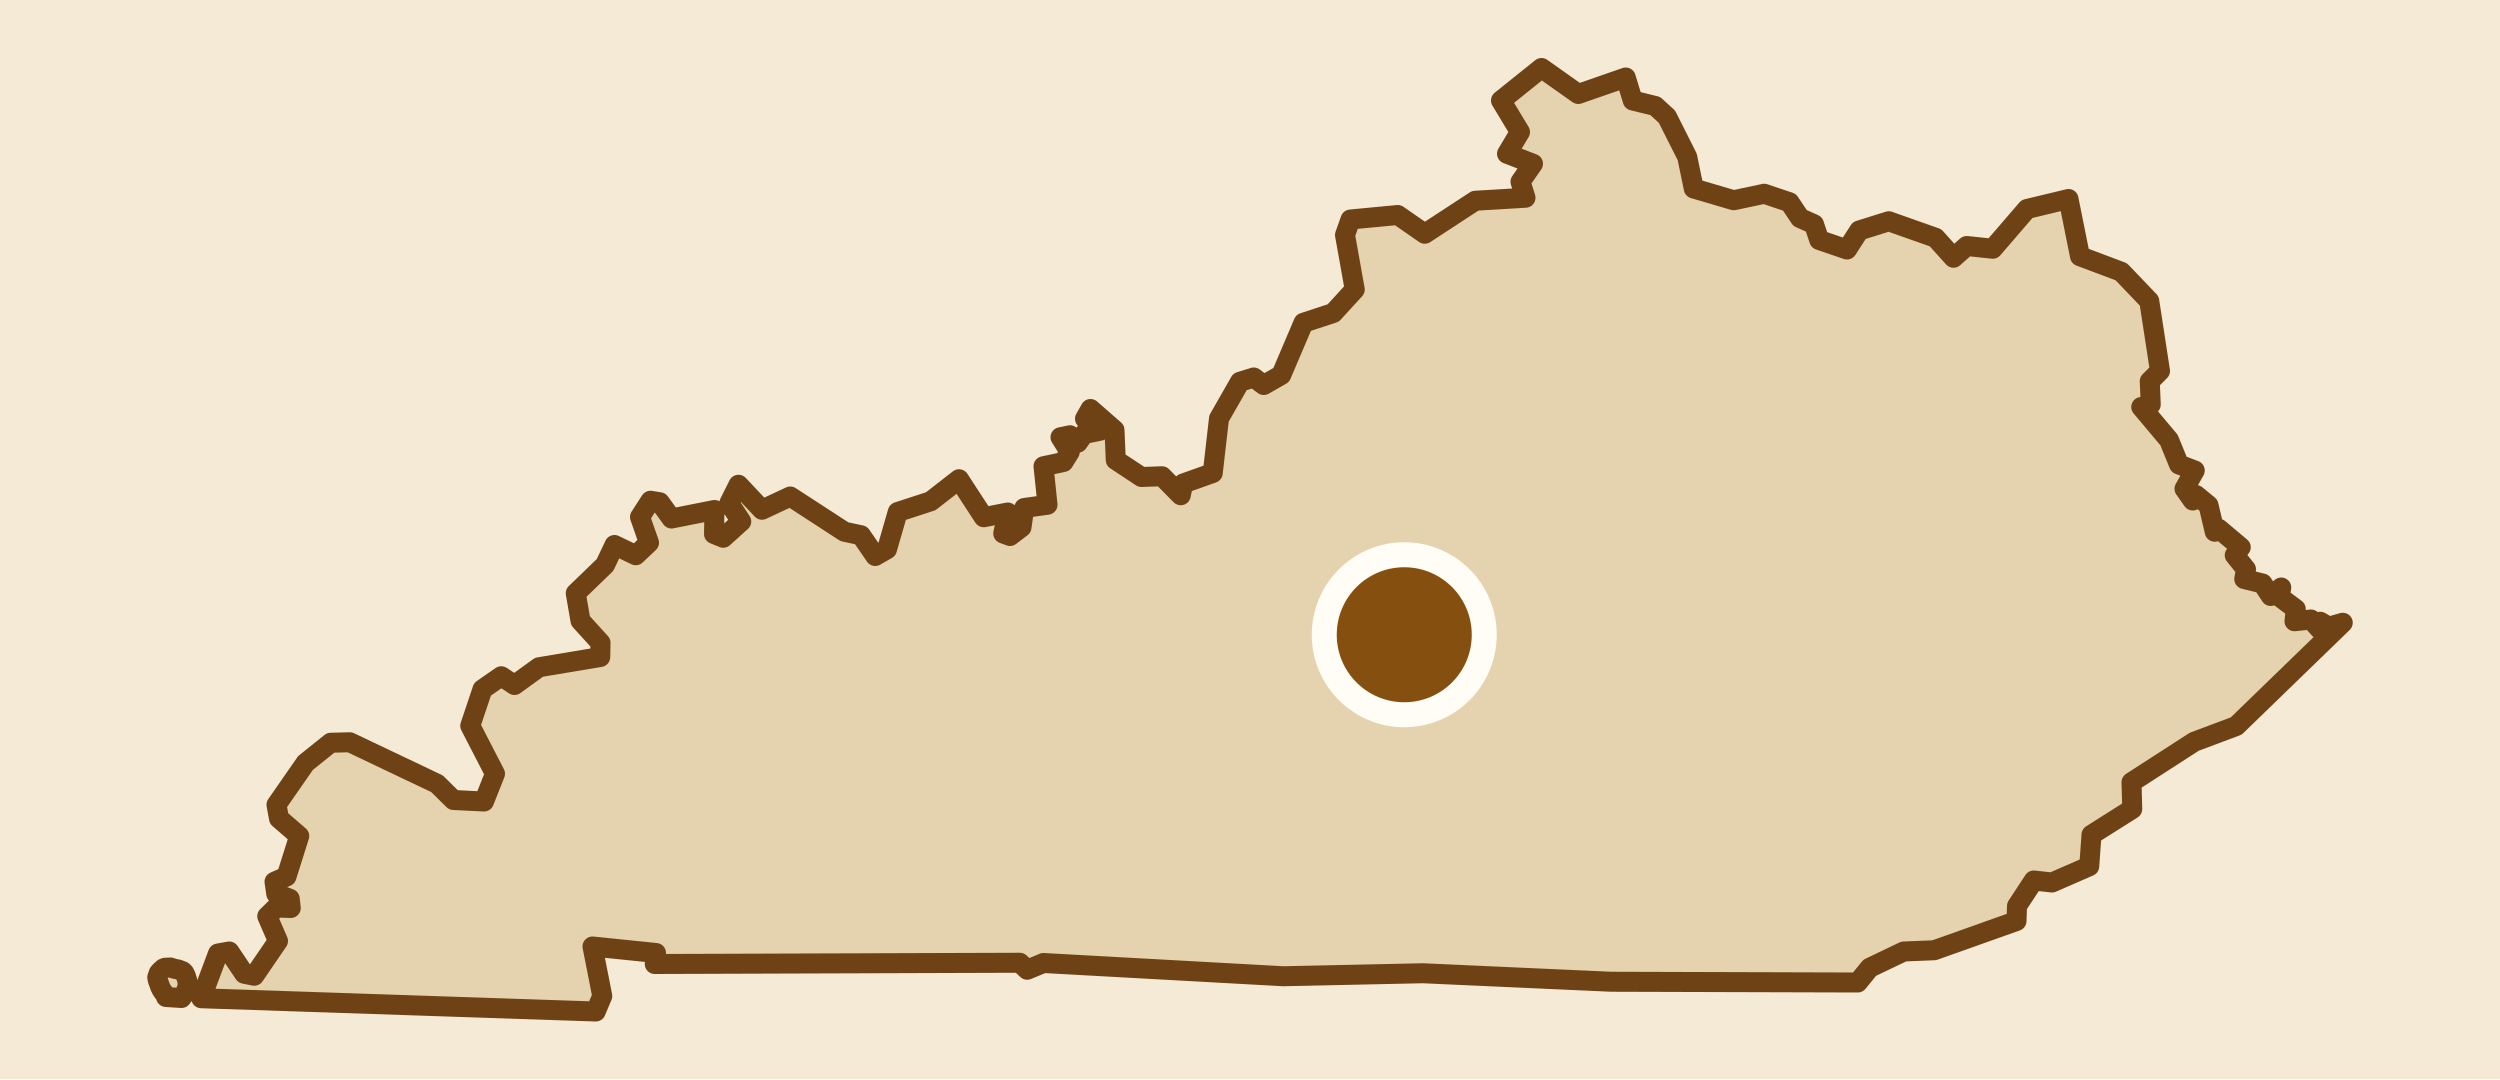
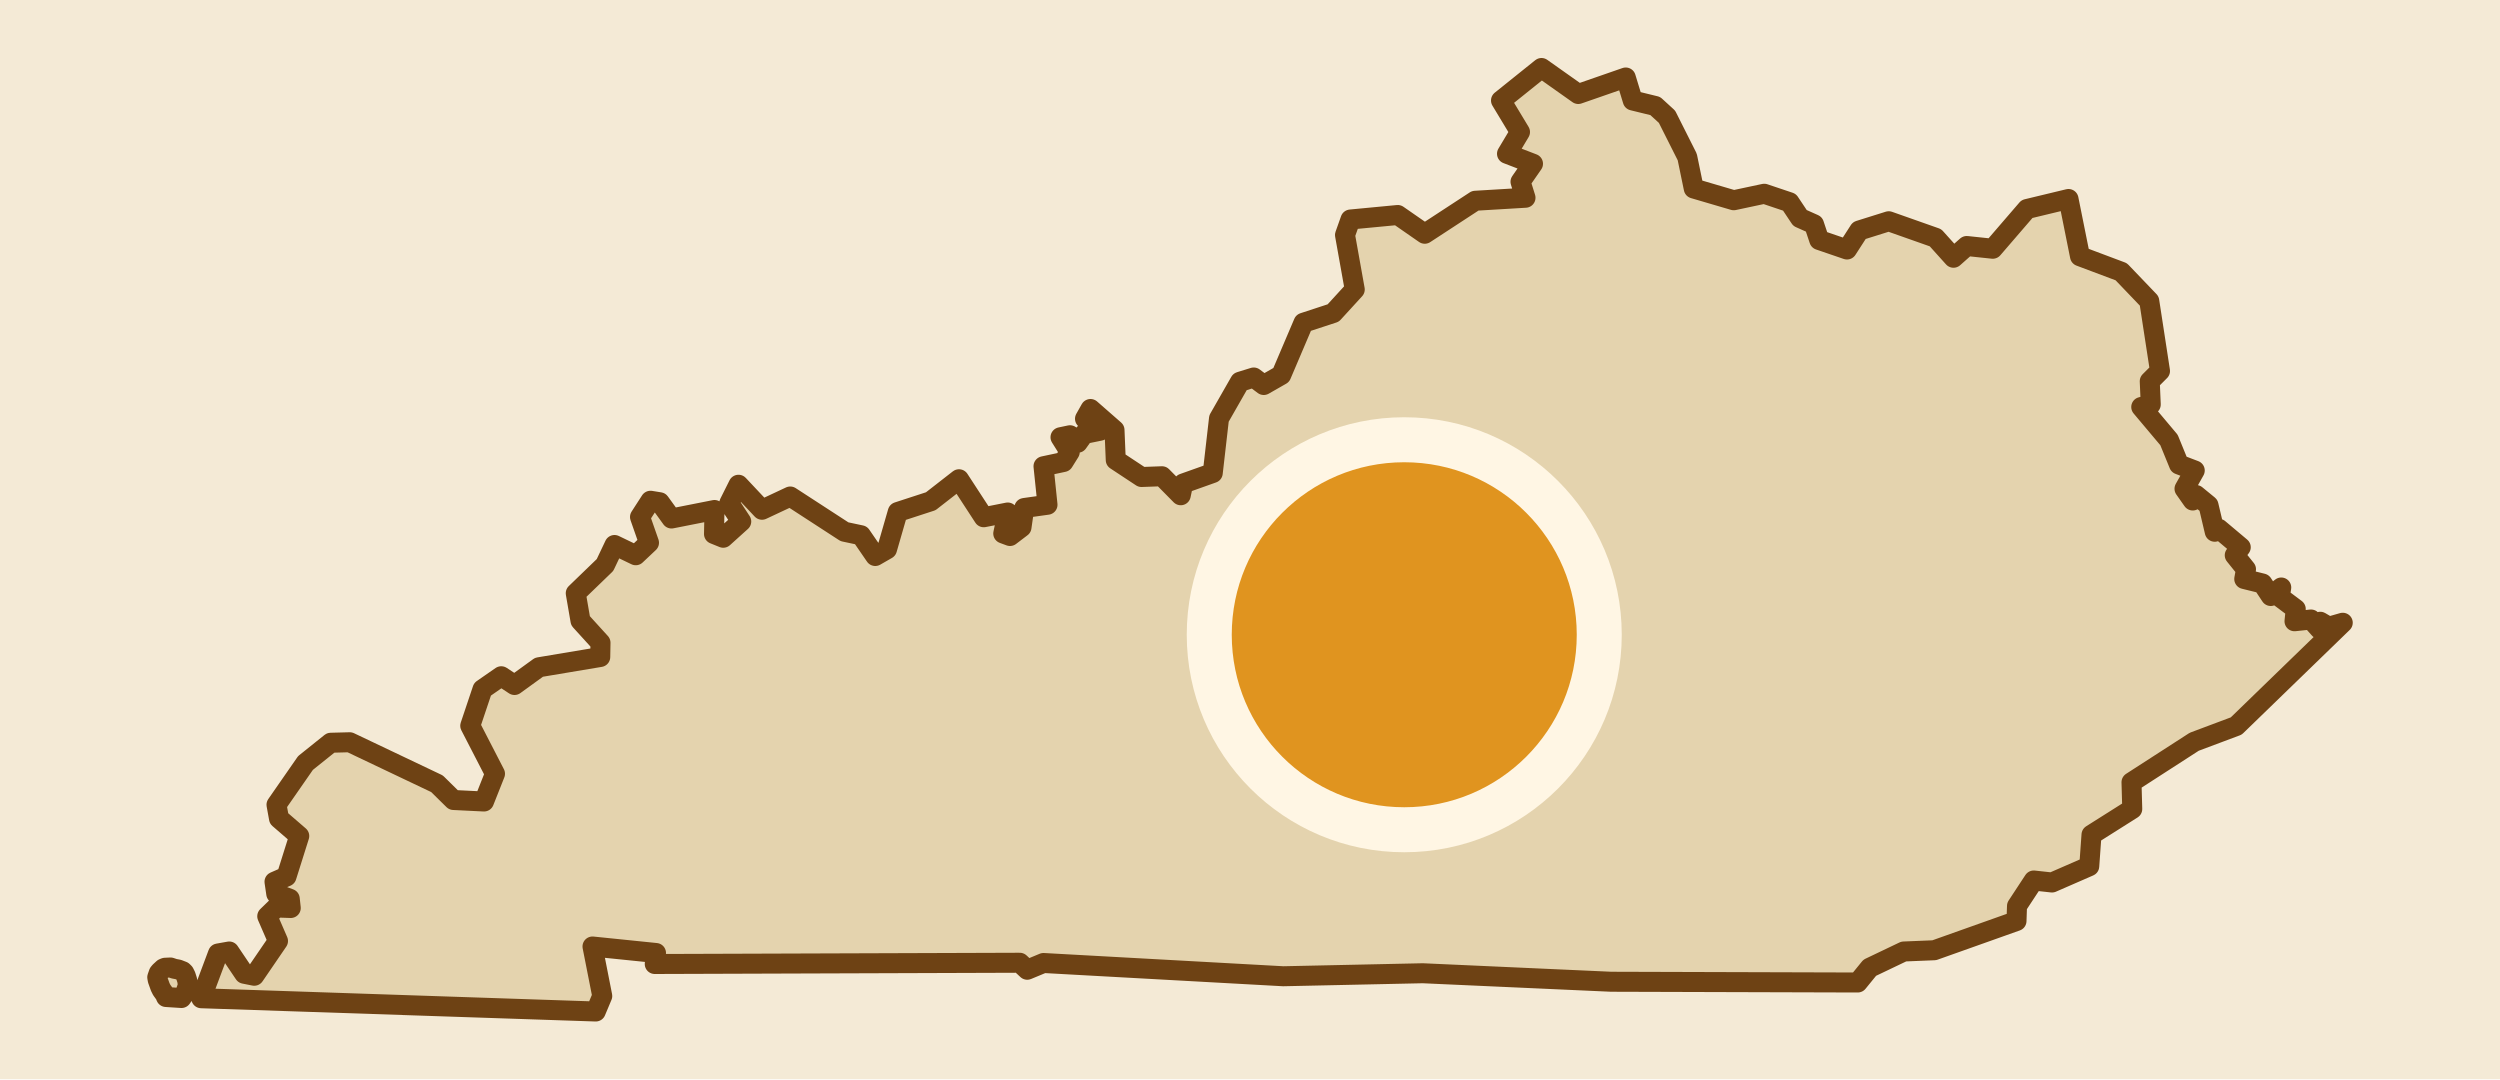
<svg xmlns="http://www.w3.org/2000/svg" viewBox="0 0 1000 431.7">
  <rect width="1000" height="431.7" fill="#f4ead6" />
  <path fill="#e4d3ae" stroke="#6e4214" stroke-width="8" stroke-linejoin="round" fill-rule="evenodd" d="M80.5 399.3L87.2 381.4L91.7 380.6L97.7 389.5L101.7 390.3L111.2 376.4L106.9 366.5L110.5 363.0L116.3 363.2L115.9 359.5L110.5 357.5L109.8 352.7L114.6 350.6L119.7 334.4L111.6 327.4L110.6 321.9L122.2 305.2L132.3 297.1L139.9 296.9L174.8 313.5L181.4 320.0L193.6 320.6L198.0 309.5L188.1 290.3L193.0 275.7L200.5 270.5L205.8 274.0L215.6 266.9L240.1 262.8L240.2 257.1L232.2 248.3L230.3 237.3L242.0 226.0L245.8 218.0L254.3 222.1L259.6 217.1L256.0 206.8L260.2 200.3L263.9 200.9L268.6 207.4L285.8 204.0L285.6 213.6L289.3 215.1L296.5 208.6L291.7 201.3L295.4 193.9L304.8 203.9L316.1 198.6L337.8 212.7L344.4 214.1L350.1 222.4L354.8 219.7L359.1 204.8L372.3 200.5L383.6 191.7L393.5 206.9L403.1 205.0L401.3 213.4L404.0 214.4L408.6 210.9L409.7 203.2L419.0 201.9L417.4 186.5L425.4 184.8L427.9 180.8L424.2 174.9L428.0 174.1L431.1 177.1L433.6 173.6L440.0 172.3L434.0 167.5L436.2 163.6L445.8 172.0L446.3 184.0L456.6 190.8L464.8 190.5L472.3 198.1L473.3 193.4L485.1 189.2L487.6 167.4L496.0 152.7L501.5 151.0L505.5 154.0L512.5 150.0L521.4 129.1L533.3 125.2L541.9 115.8L538.0 94.0L540.2 87.8L559.1 86.0L569.9 93.5L590.1 80.3L610.2 79.1L608.2 72.7L613.2 65.5L602.8 61.5L608.0 52.8L600.4 40.2L616.6 27.2L631.3 37.6L650.3 31.0L653.1 40.2L662.1 42.4L666.8 46.7L674.9 62.8L677.5 75.4L693.5 80.1L705.7 77.5L715.8 80.9L720.0 87.2L725.6 89.7L727.7 96.0L738.8 99.8L743.7 92.2L755.5 88.5L774.2 95.1L781.4 103.1L786.7 98.4L797.1 99.5L810.8 83.6L827.4 79.6L832.0 102.5L848.5 108.7L859.7 120.4L864.0 148.4L859.9 152.5L860.3 161.8L856.5 162.8L867.6 176.0L871.6 185.8L877.9 188.2L873.8 195.5L877.1 200.2L878.4 198.0L883.4 202.1L885.9 212.7L887.5 211.5L896.3 218.9L893.9 222.1L898.4 227.7L897.7 231.6L905.0 233.4L908.3 238.4L912.5 235.0L911.9 238.8L918.3 243.6L917.8 248.5L924.4 247.8L927.8 251.6L928.1 248.7L931.5 250.7L937.1 249.1L894.5 290.4L877.7 296.7L852.6 312.9L852.9 323.6L836.6 333.9L835.7 346.5L820.8 353.0L813.5 352.2L806.8 362.4L806.6 368.4L773.7 380.1L761.5 380.6L747.9 387.1L743.1 393.0L644.5 392.7L569.1 389.3L513.3 390.5L417.4 385.2L410.9 387.9L407.9 385.1L261.9 385.6L262.4 381.2L237.0 378.6L240.9 398.4L238.3 404.6L80.5 399.3ZM62.9 390.9L63.5 389.2L64.0 388.6L65.3 387.4L66.0 387.1L68.2 387.0L69.7 387.5L71.3 387.8L73.1 388.5L73.7 389.1L74.3 390.3L74.9 392.2L75.1 393.7L75.0 394.6L74.2 396.9L72.6 399.2L66.4 398.8L66.0 397.8L64.7 396.0L64.1 394.8L63.1 392.0L62.9 390.9Z" />
-   <circle cx="561.7" cy="253.9" r="32" fill="#85500f" stroke="#fffdf6" stroke-width="10" />
+   <circle cx="561.7" cy="253.9" r="78" fill="#e0941f" stroke="#fff6e4" stroke-width="18" />
</svg>
